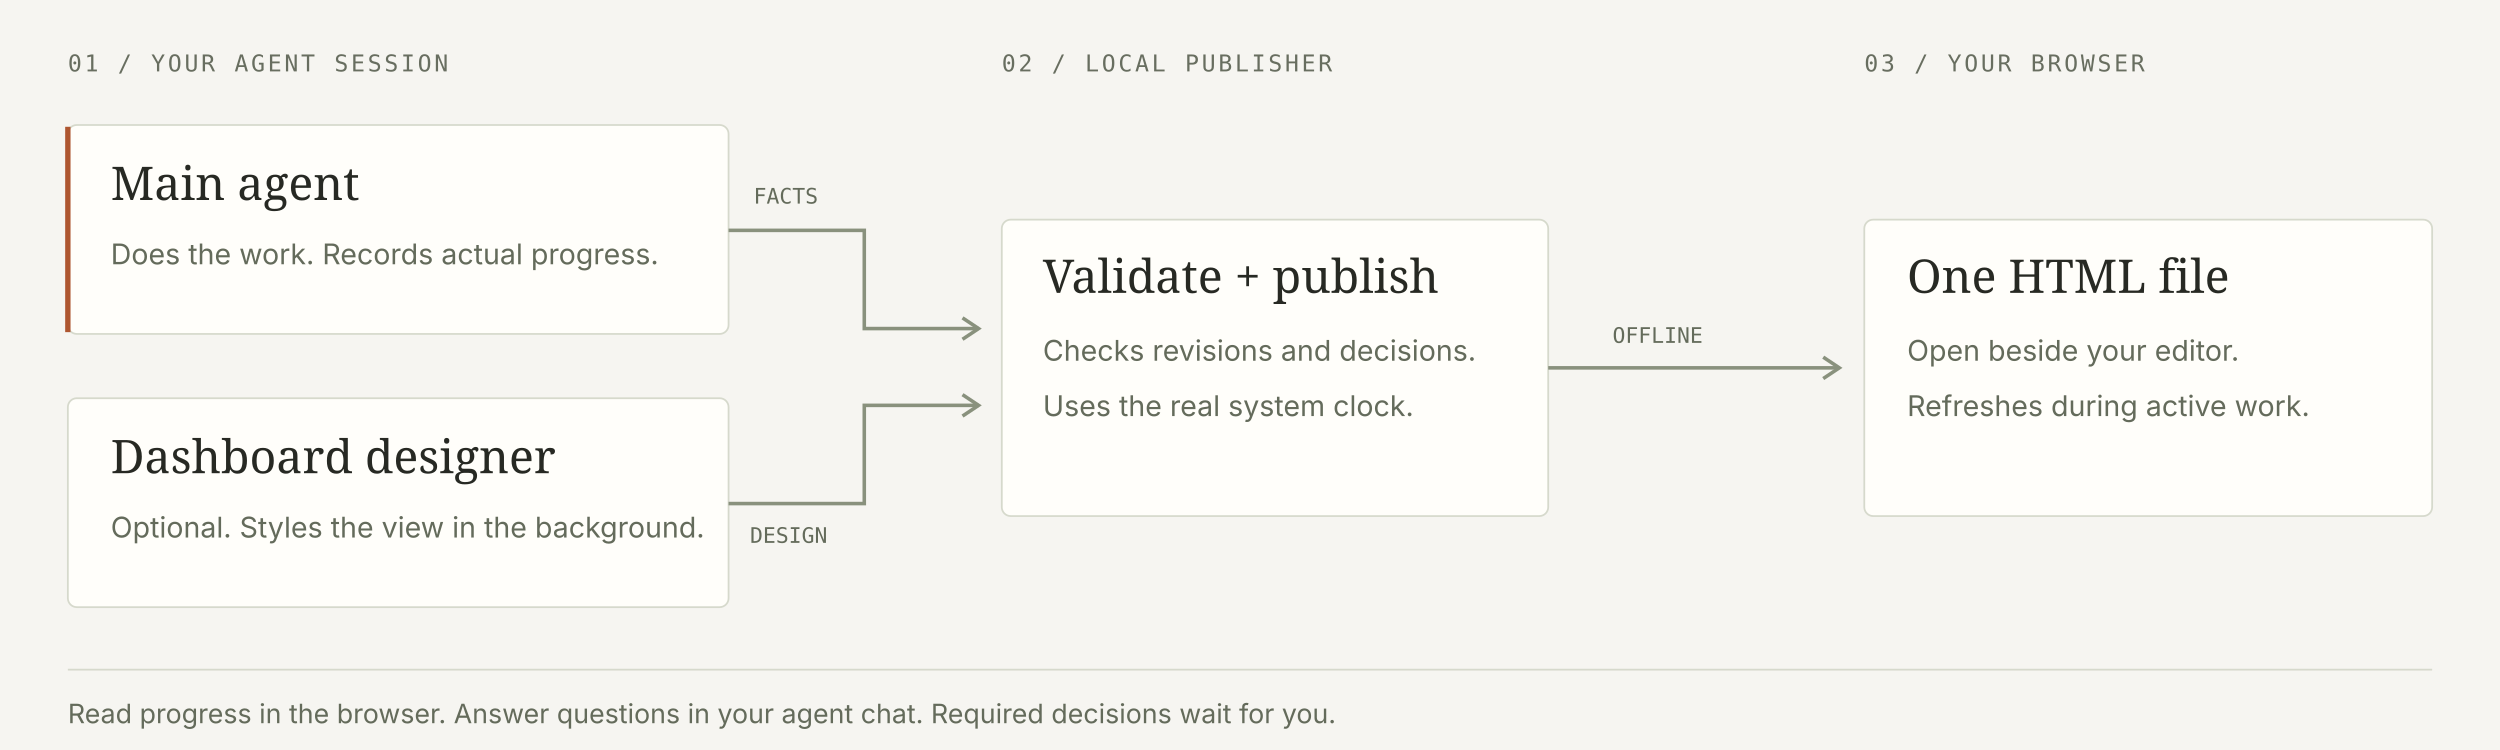
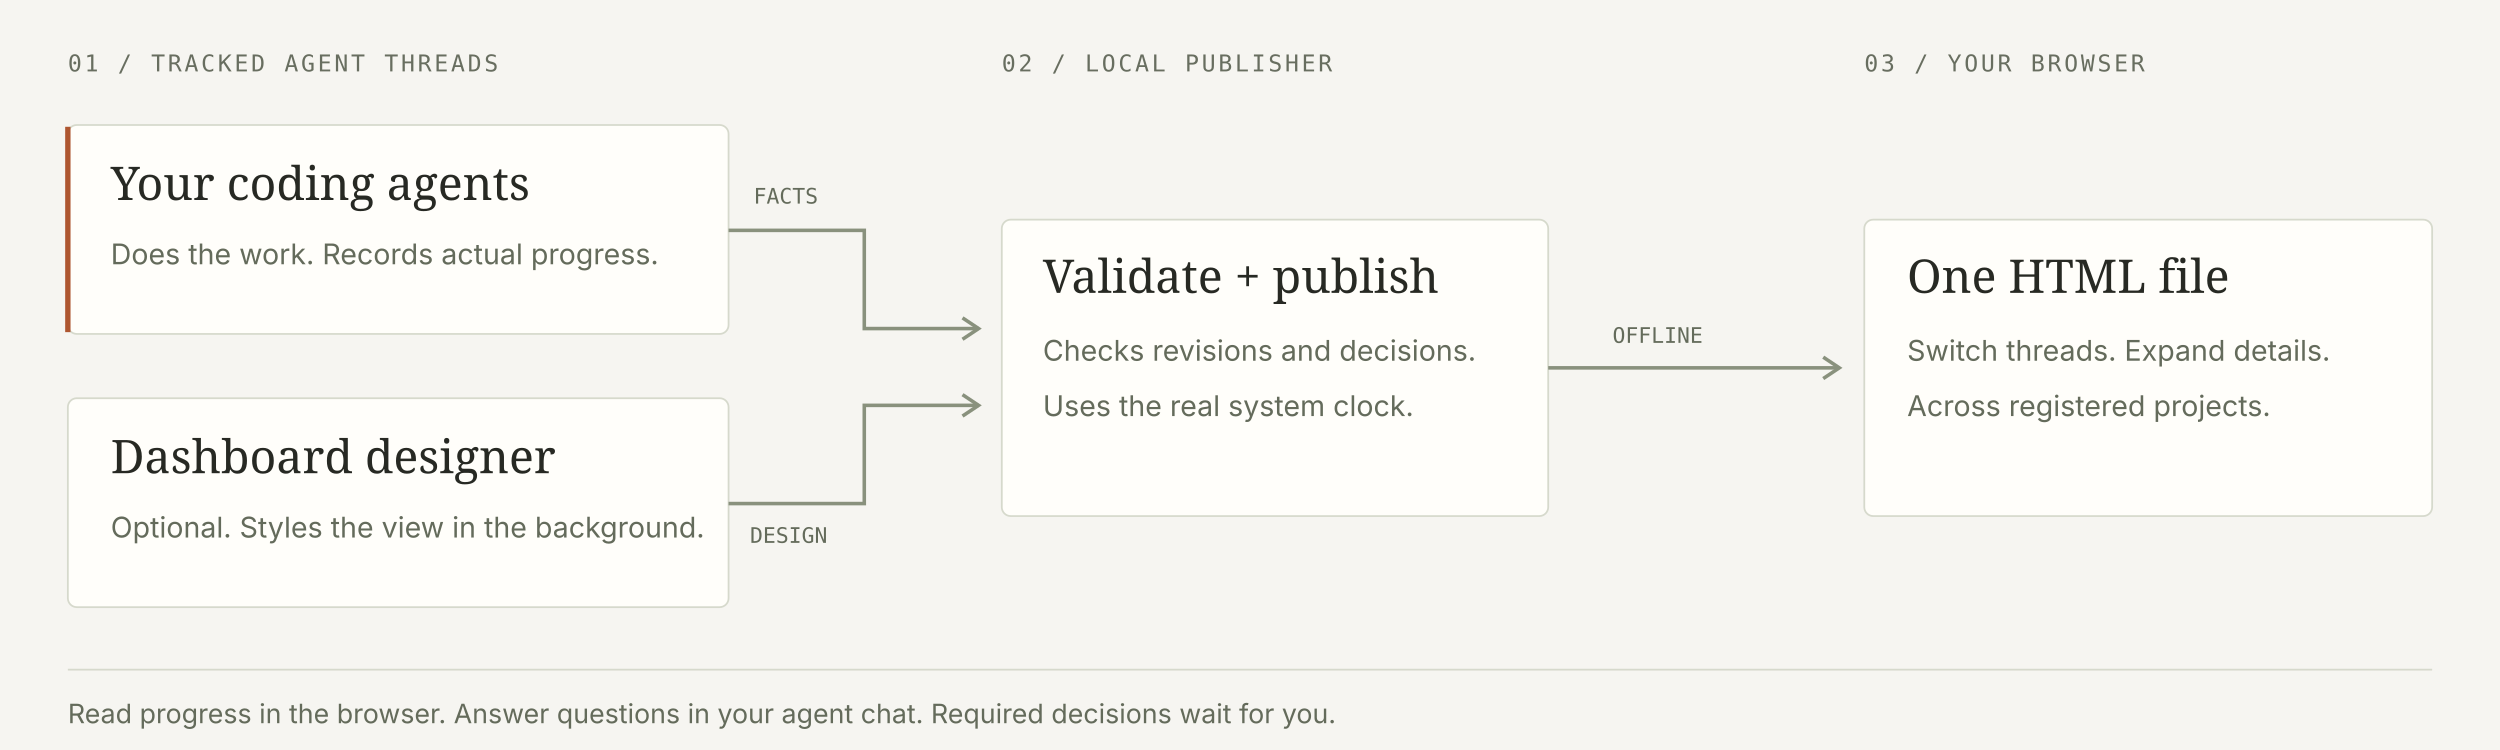
<svg xmlns="http://www.w3.org/2000/svg" width="1400" height="420" viewBox="0 0 1400 420" role="img" aria-labelledby="title desc">
  <rect width="1400" height="420" fill="#f6f5f1" />
  <g font-family="ui-monospace,Consolas,monospace" font-size="13" letter-spacing="1.5" fill="#686e60">
-     <text x="38" y="40">01 / YOUR AGENT SESSION</text>
+     <text x="38" y="40">01 / TRACKED AGENT THREADS</text>
    <text x="561" y="40">02 / LOCAL PUBLISHER</text>
    <text x="1044" y="40">03 / YOUR BROWSER</text>
  </g>
  <g stroke="#d6d9cc" fill="#fffefa">
    <rect x="38" y="70" width="370" height="117" rx="5" />
    <rect x="38" y="223" width="370" height="117" rx="5" />
    <rect x="561" y="123" width="306" height="166" rx="5" />
    <rect x="1044" y="123" width="318" height="166" rx="5" />
  </g>
  <path d="M38 71v115" stroke="#ae5630" stroke-width="3" />
  <g font-family="Georgia,serif" font-size="26" fill="#272923">
-     <text x="62" y="112">Main agent</text>
+     <text x="62" y="112">Your coding agents</text>
    <text x="62" y="265">Dashboard designer</text>
    <text x="584" y="164">Validate + publish</text>
    <text x="1068" y="164">One HTML file</text>
  </g>
  <g font-family="system-ui,-apple-system,Segoe UI,sans-serif" font-size="16" fill="#646b5b">
    <text x="62" y="148">Does the work. Records actual progress.</text>
    <text x="62" y="301">Optional. Styles the view in the background.</text>
    <text x="584" y="202">Checks revisions and decisions.</text>
    <text x="584" y="233">Uses the real system clock.</text>
-     <text x="1068" y="202">Open beside your editor.</text>
-     <text x="1068" y="233">Refreshes during active work.</text>
+     <text x="1068" y="202">Switch threads. Expand details.</text>
+     <text x="1068" y="233">Across registered projects.</text>
  </g>
  <g stroke="#89917d" stroke-width="2" fill="none">
    <path d="M408 129h76v55h64M408 282h76v-55h64M867 206h163" />
    <path d="M539 178l9 6-9 6M539 221l9 6-9 6M1021 200l9 6-9 6" />
  </g>
  <g font-family="ui-monospace,Consolas,monospace" font-size="12" fill="#646b5b">
    <text x="422" y="114">FACTS</text>
    <text x="420" y="304">DESIGN</text>
    <text x="903" y="192">OFFLINE</text>
  </g>
  <path d="M38 375H1362" stroke="#d6d9cc" />
  <text x="38" y="405" fill="#646b5b" font-family="system-ui,-apple-system,Segoe UI,sans-serif" font-size="15">Read progress in the browser. Answer questions in your agent chat. Required decisions wait for you.</text>
</svg>
